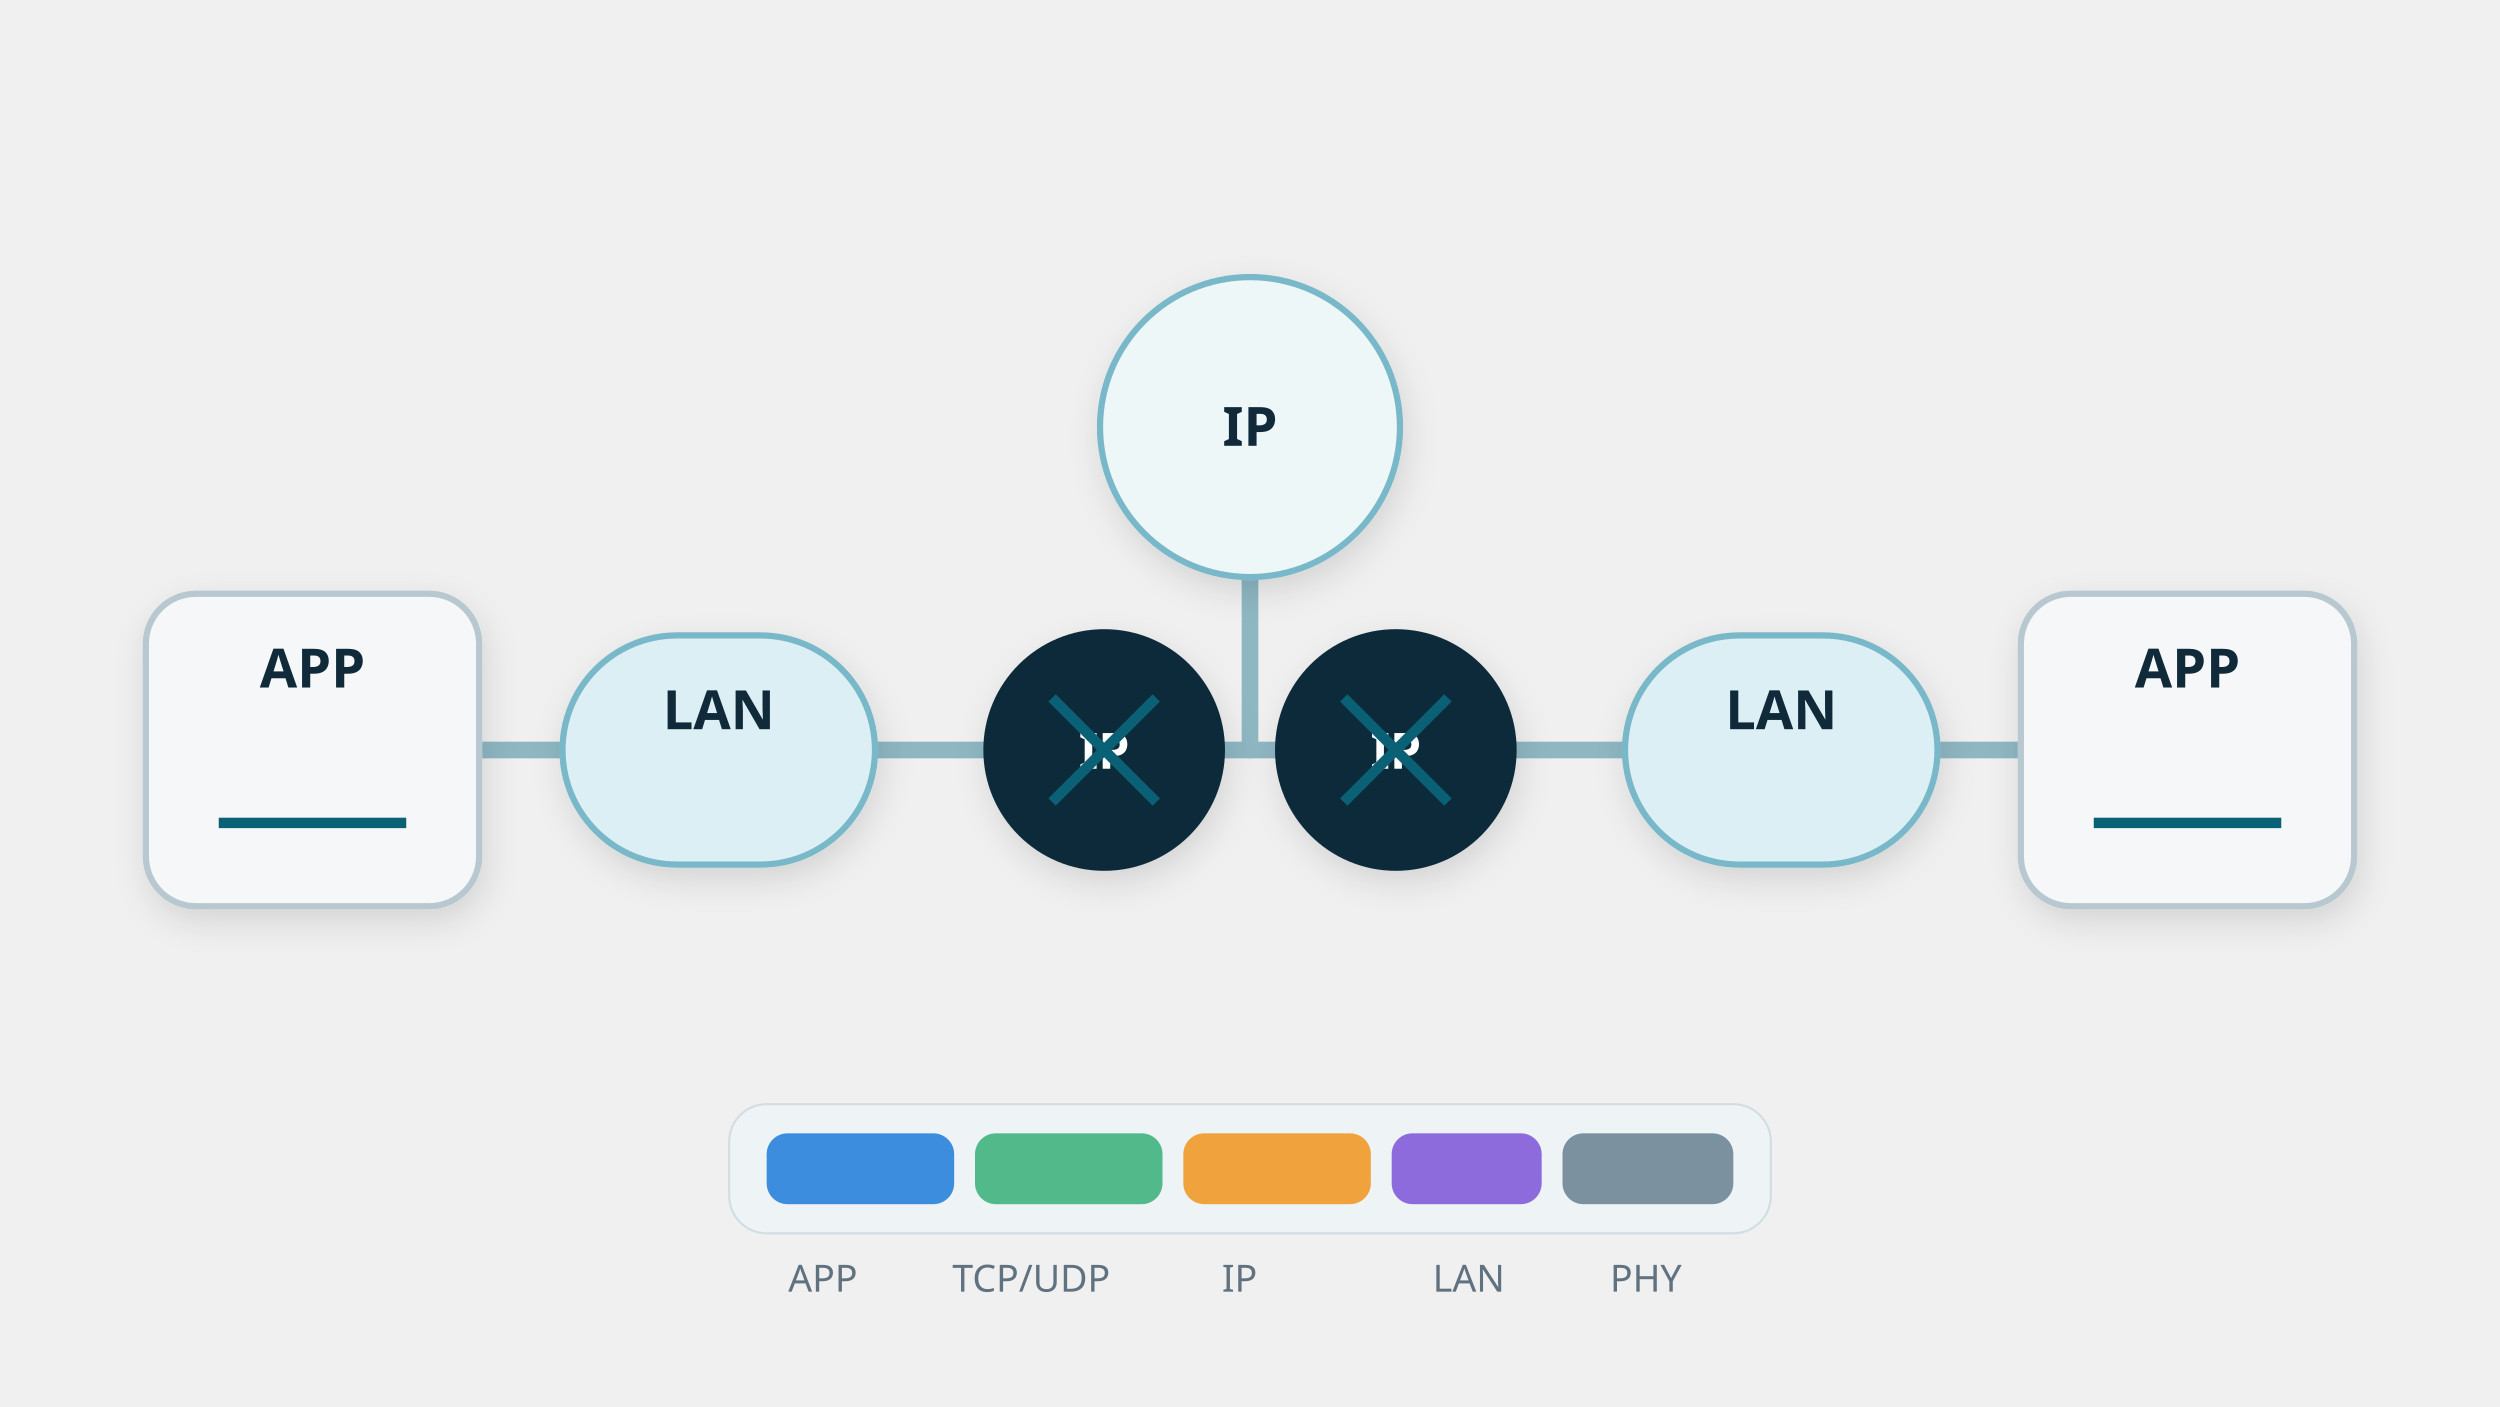
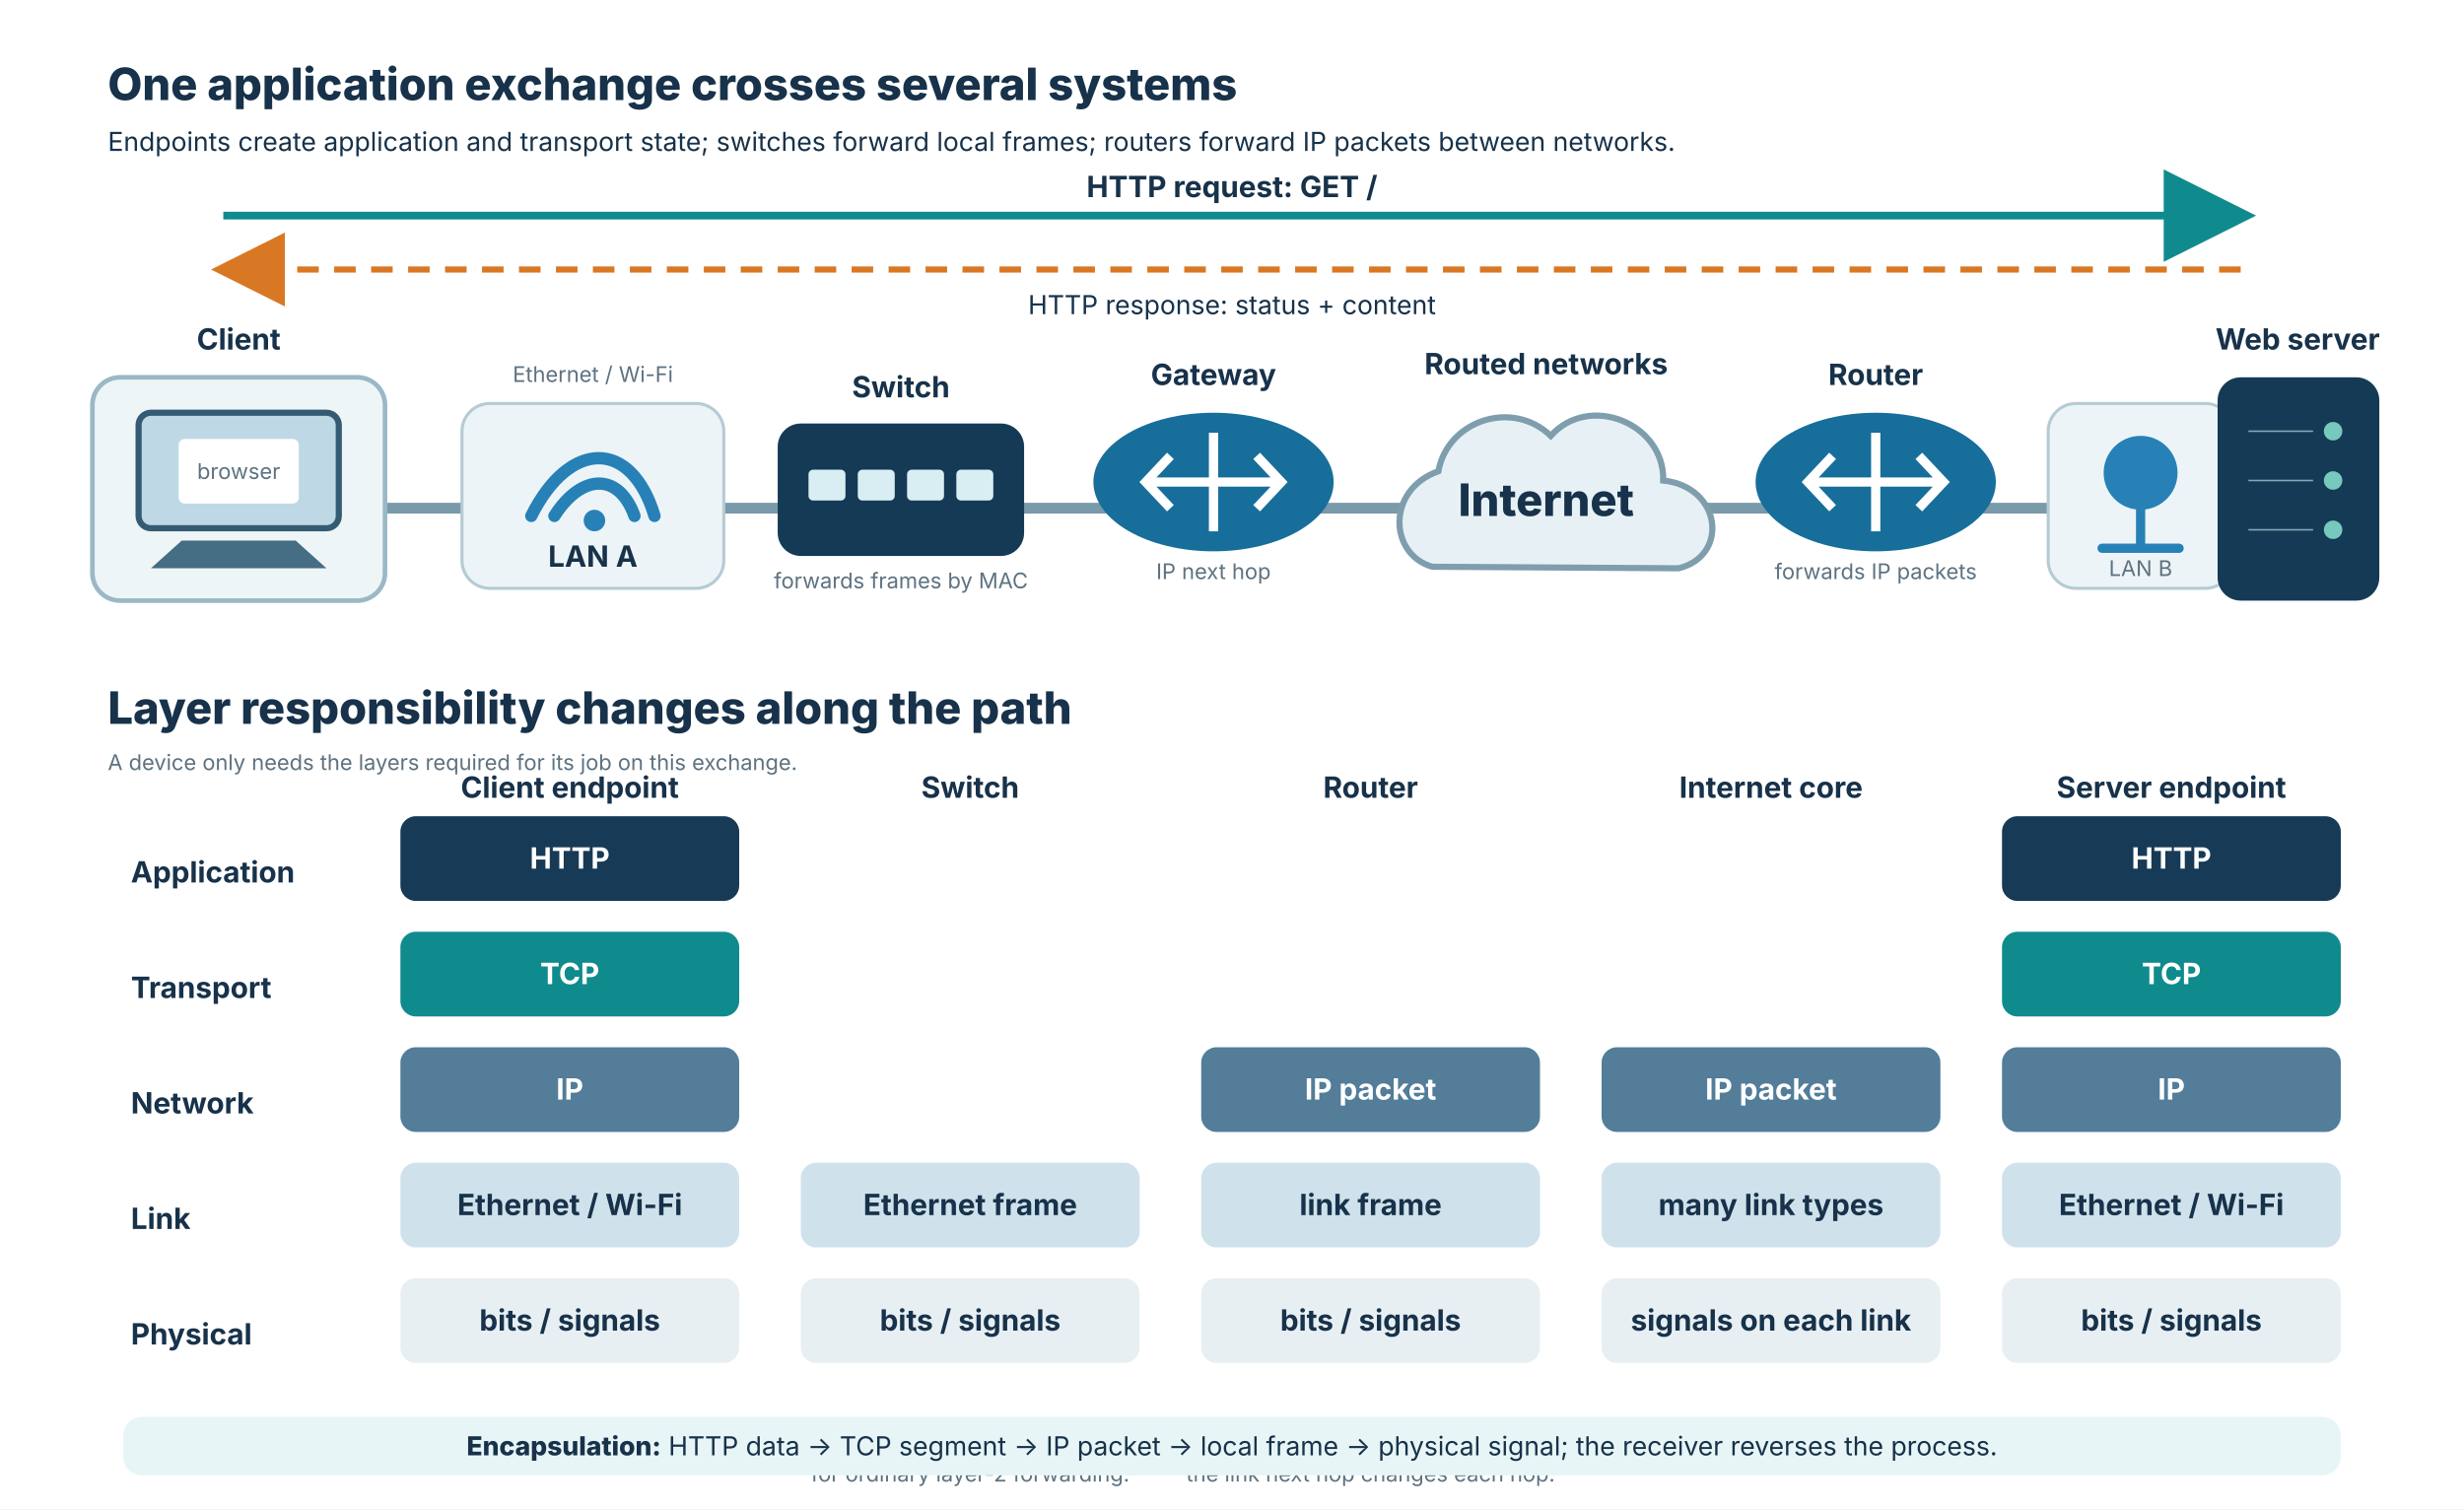
- <svg xmlns="http://www.w3.org/2000/svg" viewBox="0 0 1200 675" role="img" aria-labelledby="t d">
+ <svg xmlns="http://www.w3.org/2000/svg" viewBox="0 0 1600 980" role="img" aria-labelledby="title desc">
+   <style>
+ text{font-family:ui-sans-serif,system-ui,-apple-system,"Segoe UI",sans-serif;fill:#17324a}.h{font-size:29px;font-weight:780}.m{font-size:19px;font-weight:700}.b{font-size:17px}.s{font-size:14px;fill:#5d7280}.w{fill:#fff}.mono{font-family:ui-monospace,SFMono-Regular,Consolas,monospace;font-size:14px}
+ </style>
+   <rect width="1600" height="980" fill="#fff" />
+   <text x="70" y="65" class="h">One application exchange crosses several systems</text>
+   <text x="70" y="98" class="b">Endpoints create application and transport state; switches forward local frames; routers forward IP packets between networks.</text>
  <defs>
-     <filter id="s">
-       <feDropShadow dy="6" stdDeviation="8" flood-opacity=".12" />
-     </filter>
+     <marker id="arr" markerWidth="12" markerHeight="12" refX="10" refY="6" orient="auto">
+       <path d="M0 0l12 6-12 6z" fill="#0f8b8d" />
+     </marker>
+     <marker id="arr2" markerWidth="12" markerHeight="12" refX="10" refY="6" orient="auto">
+       <path d="M0 0l12 6-12 6z" fill="#d97824" />
+     </marker>
  </defs>
-   <g font-family="ui-sans-serif,system-ui,sans-serif" text-anchor="middle">
-     <g fill="none" stroke="#8eb7c3" stroke-width="8" stroke-linecap="round">
-       <path d="M140 360H1060" />
-       <path d="M600 360V235" />
+   <line x1="145" y1="140" x2="1455" y2="140" stroke="#0f8b8d" stroke-width="5" marker-end="url(#arr)" />
+   <text x="800" y="128" text-anchor="middle" class="m" fill="#0f8b8d">HTTP request: GET /</text>
+   <line x1="1455" y1="175" x2="145" y2="175" stroke="#d97824" stroke-width="4" stroke-dasharray="14 10" marker-end="url(#arr2)" />
+   <text x="800" y="204" text-anchor="middle" class="b" fill="#b85d16">HTTP response: status + content</text>
+   <line x1="175" y1="330" x2="1420" y2="330" stroke="#789aaa" stroke-width="7" stroke-linecap="round" />
+   <g transform="translate(60,245)">
+     <rect width="190" height="145" rx="18" fill="#eef5f7" stroke="#9ab8c5" stroke-width="3" />
+     <rect x="30" y="23" width="130" height="75" rx="8" fill="#bed9e5" stroke="#345b73" stroke-width="4" />
+     <rect x="56" y="40" width="78" height="42" rx="4" fill="#fff" />
+     <text x="95" y="66" text-anchor="middle" class="s">browser</text>
+     <path d="M58 106h74l20 18H38z" fill="#456d84" />
+     <text x="95" y="-18" text-anchor="middle" class="m">Client</text>
+   </g>
+   <g transform="translate(300,262)">
+     <rect width="170" height="120" rx="18" fill="#edf4f7" stroke="#b5cbd4" stroke-width="2" />
+     <path d="M45 73c25-50 65-50 80 0" fill="none" stroke="#2781b6" stroke-width="8" stroke-linecap="round" />
+     <path d="M60 73c18-28 42-28 52 0" fill="none" stroke="#2781b6" stroke-width="8" stroke-linecap="round" />
+     <circle cx="86" cy="76" r="7" fill="#2781b6" />
+     <text x="85" y="106" text-anchor="middle" class="m">LAN A</text>
+     <text x="85" y="-14" text-anchor="middle" class="s">Ethernet / Wi-Fi</text>
+   </g>
+   <g transform="translate(505,275)">
+     <rect width="160" height="86" rx="15" fill="#153a56" />
+     <g fill="#d8eef2">
+       <rect x="20" y="30" width="24" height="20" rx="3" />
+       <rect x="52" y="30" width="24" height="20" rx="3" />
+       <rect x="84" y="30" width="24" height="20" rx="3" />
+       <rect x="116" y="30" width="24" height="20" rx="3" />
    </g>
-     <g filter="url(#s)">
-       <rect x="70" y="285" width="160" height="150" rx="24" fill="#f5f7f8" stroke="#b8c8d0" stroke-width="3" />
-       <rect x="970" y="285" width="160" height="150" rx="24" fill="#f5f7f8" stroke="#b8c8d0" stroke-width="3" />
-       <rect x="270" y="305" width="150" height="110" rx="55" fill="#dceff4" stroke="#79b8c8" stroke-width="3" />
-       <rect x="780" y="305" width="150" height="110" rx="55" fill="#dceff4" stroke="#79b8c8" stroke-width="3" />
-       <circle cx="530" cy="360" r="58" fill="#102a3a" />
-       <circle cx="670" cy="360" r="58" fill="#102a3a" />
-       <circle cx="600" cy="205" r="72" fill="#edf7f8" stroke="#79b8c8" stroke-width="3" />
+     <text x="80" y="-17" text-anchor="middle" class="m">Switch</text>
+     <text x="80" y="107" text-anchor="middle" class="s">forwards frames by MAC</text>
+   </g>
+   <g transform="translate(710,268)">
+     <ellipse cx="78" cy="45" rx="78" ry="45" fill="#176e9b" />
+     <path d="M34 45h88M78 13v64M50 28L34 45l16 17M106 28l16 17-16 17" fill="none" stroke="#fff" stroke-width="6" />
+     <text x="78" y="-18" text-anchor="middle" class="m">Gateway</text>
+     <text x="78" y="108" text-anchor="middle" class="s">IP next hop</text>
+   </g>
+   <g transform="translate(900,253)">
+     <path d="M30 115c-28-8-30-50 4-62 6-33 48-47 73-23 25-28 74-8 73 29 38 4 43 49 10 57z" fill="#e7f1f5" stroke="#7f9ead" stroke-width="4" />
+     <text x="104" y="82" text-anchor="middle" class="h" font-size="25">Internet</text>
+     <text x="104" y="-10" text-anchor="middle" class="m">Routed networks</text>
+   </g>
+   <g transform="translate(1140,268)">
+     <ellipse cx="78" cy="45" rx="78" ry="45" fill="#176e9b" />
+     <path d="M34 45h88M78 13v64M50 28L34 45l16 17M106 28l16 17-16 17" fill="none" stroke="#fff" stroke-width="6" />
+     <text x="78" y="-18" text-anchor="middle" class="m">Router</text>
+     <text x="78" y="108" text-anchor="middle" class="s">forwards IP packets</text>
+   </g>
+   <g transform="translate(1330,262)">
+     <rect width="120" height="120" rx="18" fill="#edf4f7" stroke="#b5cbd4" stroke-width="2" />
+     <circle cx="60" cy="45" r="24" fill="#2781b6" />
+     <path d="M60 69v25M35 94h50" stroke="#2781b6" stroke-width="6" stroke-linecap="round" />
+     <text x="60" y="112" text-anchor="middle" class="s">LAN B</text>
+   </g>
+   <g transform="translate(1460,245)">
+     <rect x="-20" width="105" height="145" rx="15" fill="#153a56" />
+     <g fill="#78c9bd">
+       <circle cx="55" cy="35" r="6" />
+       <circle cx="55" cy="67" r="6" />
+       <circle cx="55" cy="99" r="6" />
    </g>
-     <g fill="#102a3a" font-size="26" font-weight="700">
-       <text x="150" y="330">APP</text>
-       <text x="1050" y="330">APP</text>
-       <text x="345" y="350">LAN</text>
-       <text x="855" y="350">LAN</text>
-       <text x="600" y="214">IP</text>
+     <g stroke="#87a8b7">
+       <line x1="0" y1="35" x2="42" y2="35" />
+       <line x1="0" y1="67" x2="42" y2="67" />
+       <line x1="0" y1="99" x2="42" y2="99" />
    </g>
-     <g fill="#fff" font-size="24" font-weight="700">
-       <text x="530" y="369">IP</text>
-       <text x="670" y="369">IP</text>
-     </g>
-     <g stroke="#0a6074" stroke-width="5" fill="none">
-       <path d="M105 395h90" />
-       <path d="M1005 395h90" />
-       <path d="M505 335l50 50M555 335l-50 50M645 335l50 50M695 335l-50 50" />
-     </g>
-     <g transform="translate(350 530)">
-       <rect x="0" y="0" width="500" height="62" rx="18" fill="#eef3f5" stroke="#d0dde2" />
-       <rect x="18" y="14" width="90" height="34" rx="10" fill="#3c8dde" />
-       <rect x="118" y="14" width="90" height="34" rx="10" fill="#52b98b" />
-       <rect x="218" y="14" width="90" height="34" rx="10" fill="#f0a23c" />
-       <rect x="318" y="14" width="72" height="34" rx="10" fill="#8d6bdc" />
-       <rect x="400" y="14" width="82" height="34" rx="10" fill="#7b91a0" />
-     </g>
-     <g fill="#60717f" font-size="18">
-       <text x="395" y="620">APP</text>
-       <text x="495" y="620">TCP/UDP</text>
-       <text x="595" y="620">IP</text>
-       <text x="705" y="620">LAN</text>
-       <text x="790" y="620">PHY</text>
-     </g>
+     <text x="32" y="-18" text-anchor="middle" class="m">Web server</text>
  </g>
+   <text x="70" y="470" class="h">Layer responsibility changes along the path</text>
+   <text x="70" y="500" class="s">A device only needs the layers required for its job on this exchange.</text>
+   <g transform="translate(85,535)">
+     <text x="0" y="38" class="m">Application</text>
+     <text x="0" y="113" class="m">Transport</text>
+     <text x="0" y="188" class="m">Network</text>
+     <text x="0" y="263" class="m">Link</text>
+     <text x="0" y="338" class="m">Physical</text>
+   </g>
+   <g transform="translate(260,530)">
+     <text x="110" y="-12" text-anchor="middle" class="m">Client endpoint</text>
+     <rect x="0" y="0" width="220" height="55" rx="10" fill="#173a56" />
+     <text x="110" y="34" text-anchor="middle" class="m w">HTTP</text>
+     <rect x="0" y="75" width="220" height="55" rx="10" fill="#0f8b8d" />
+     <text x="110" y="109" text-anchor="middle" class="m w">TCP</text>
+     <rect x="0" y="150" width="220" height="55" rx="10" fill="#537d99" />
+     <text x="110" y="184" text-anchor="middle" class="m w">IP</text>
+     <rect x="0" y="225" width="220" height="55" rx="10" fill="#cfe2ec" />
+     <text x="110" y="259" text-anchor="middle" class="m">Ethernet / Wi-Fi</text>
+     <rect x="0" y="300" width="220" height="55" rx="10" fill="#e8eff2" />
+     <text x="110" y="334" text-anchor="middle" class="m">bits / signals</text>
+   </g>
+   <g transform="translate(520,530)">
+     <text x="110" y="-12" text-anchor="middle" class="m">Switch</text>
+     <rect x="0" y="225" width="220" height="55" rx="10" fill="#cfe2ec" />
+     <text x="110" y="259" text-anchor="middle" class="m">Ethernet frame</text>
+     <rect x="0" y="300" width="220" height="55" rx="10" fill="#e8eff2" />
+     <text x="110" y="334" text-anchor="middle" class="m">bits / signals</text>
+     <text x="110" y="410" text-anchor="middle" class="s">No HTTP/TCP/IP decision is needed</text>
+     <text x="110" y="432" text-anchor="middle" class="s">for ordinary layer-2 forwarding.</text>
+   </g>
+   <g transform="translate(780,530)">
+     <text x="110" y="-12" text-anchor="middle" class="m">Router</text>
+     <rect x="0" y="150" width="220" height="55" rx="10" fill="#537d99" />
+     <text x="110" y="184" text-anchor="middle" class="m w">IP packet</text>
+     <rect x="0" y="225" width="220" height="55" rx="10" fill="#cfe2ec" />
+     <text x="110" y="259" text-anchor="middle" class="m">link frame</text>
+     <rect x="0" y="300" width="220" height="55" rx="10" fill="#e8eff2" />
+     <text x="110" y="334" text-anchor="middle" class="m">bits / signals</text>
+     <text x="110" y="410" text-anchor="middle" class="s">The IP destination remains the server;</text>
+     <text x="110" y="432" text-anchor="middle" class="s">the link next hop changes each hop.</text>
+   </g>
+   <g transform="translate(1040,530)">
+     <text x="110" y="-12" text-anchor="middle" class="m">Internet core</text>
+     <rect x="0" y="150" width="220" height="55" rx="10" fill="#537d99" />
+     <text x="110" y="184" text-anchor="middle" class="m w">IP packet</text>
+     <rect x="0" y="225" width="220" height="55" rx="10" fill="#cfe2ec" />
+     <text x="110" y="259" text-anchor="middle" class="m">many link types</text>
+     <rect x="0" y="300" width="220" height="55" rx="10" fill="#e8eff2" />
+     <text x="110" y="334" text-anchor="middle" class="m">signals on each link</text>
+   </g>
+   <g transform="translate(1300,530)">
+     <text x="110" y="-12" text-anchor="middle" class="m">Server endpoint</text>
+     <rect x="0" y="0" width="220" height="55" rx="10" fill="#173a56" />
+     <text x="110" y="34" text-anchor="middle" class="m w">HTTP</text>
+     <rect x="0" y="75" width="220" height="55" rx="10" fill="#0f8b8d" />
+     <text x="110" y="109" text-anchor="middle" class="m w">TCP</text>
+     <rect x="0" y="150" width="220" height="55" rx="10" fill="#537d99" />
+     <text x="110" y="184" text-anchor="middle" class="m w">IP</text>
+     <rect x="0" y="225" width="220" height="55" rx="10" fill="#cfe2ec" />
+     <text x="110" y="259" text-anchor="middle" class="m">Ethernet / Wi-Fi</text>
+     <rect x="0" y="300" width="220" height="55" rx="10" fill="#e8eff2" />
+     <text x="110" y="334" text-anchor="middle" class="m">bits / signals</text>
+   </g>
+   <rect x="80" y="920" width="1440" height="38" rx="12" fill="#e8f5f6" />
+   <text x="800" y="945" text-anchor="middle" class="b">
+     <tspan font-weight="760">Encapsulation:</tspan> HTTP data → TCP segment → IP packet → local frame → physical signal; the receiver reverses the process.</text>
</svg>
